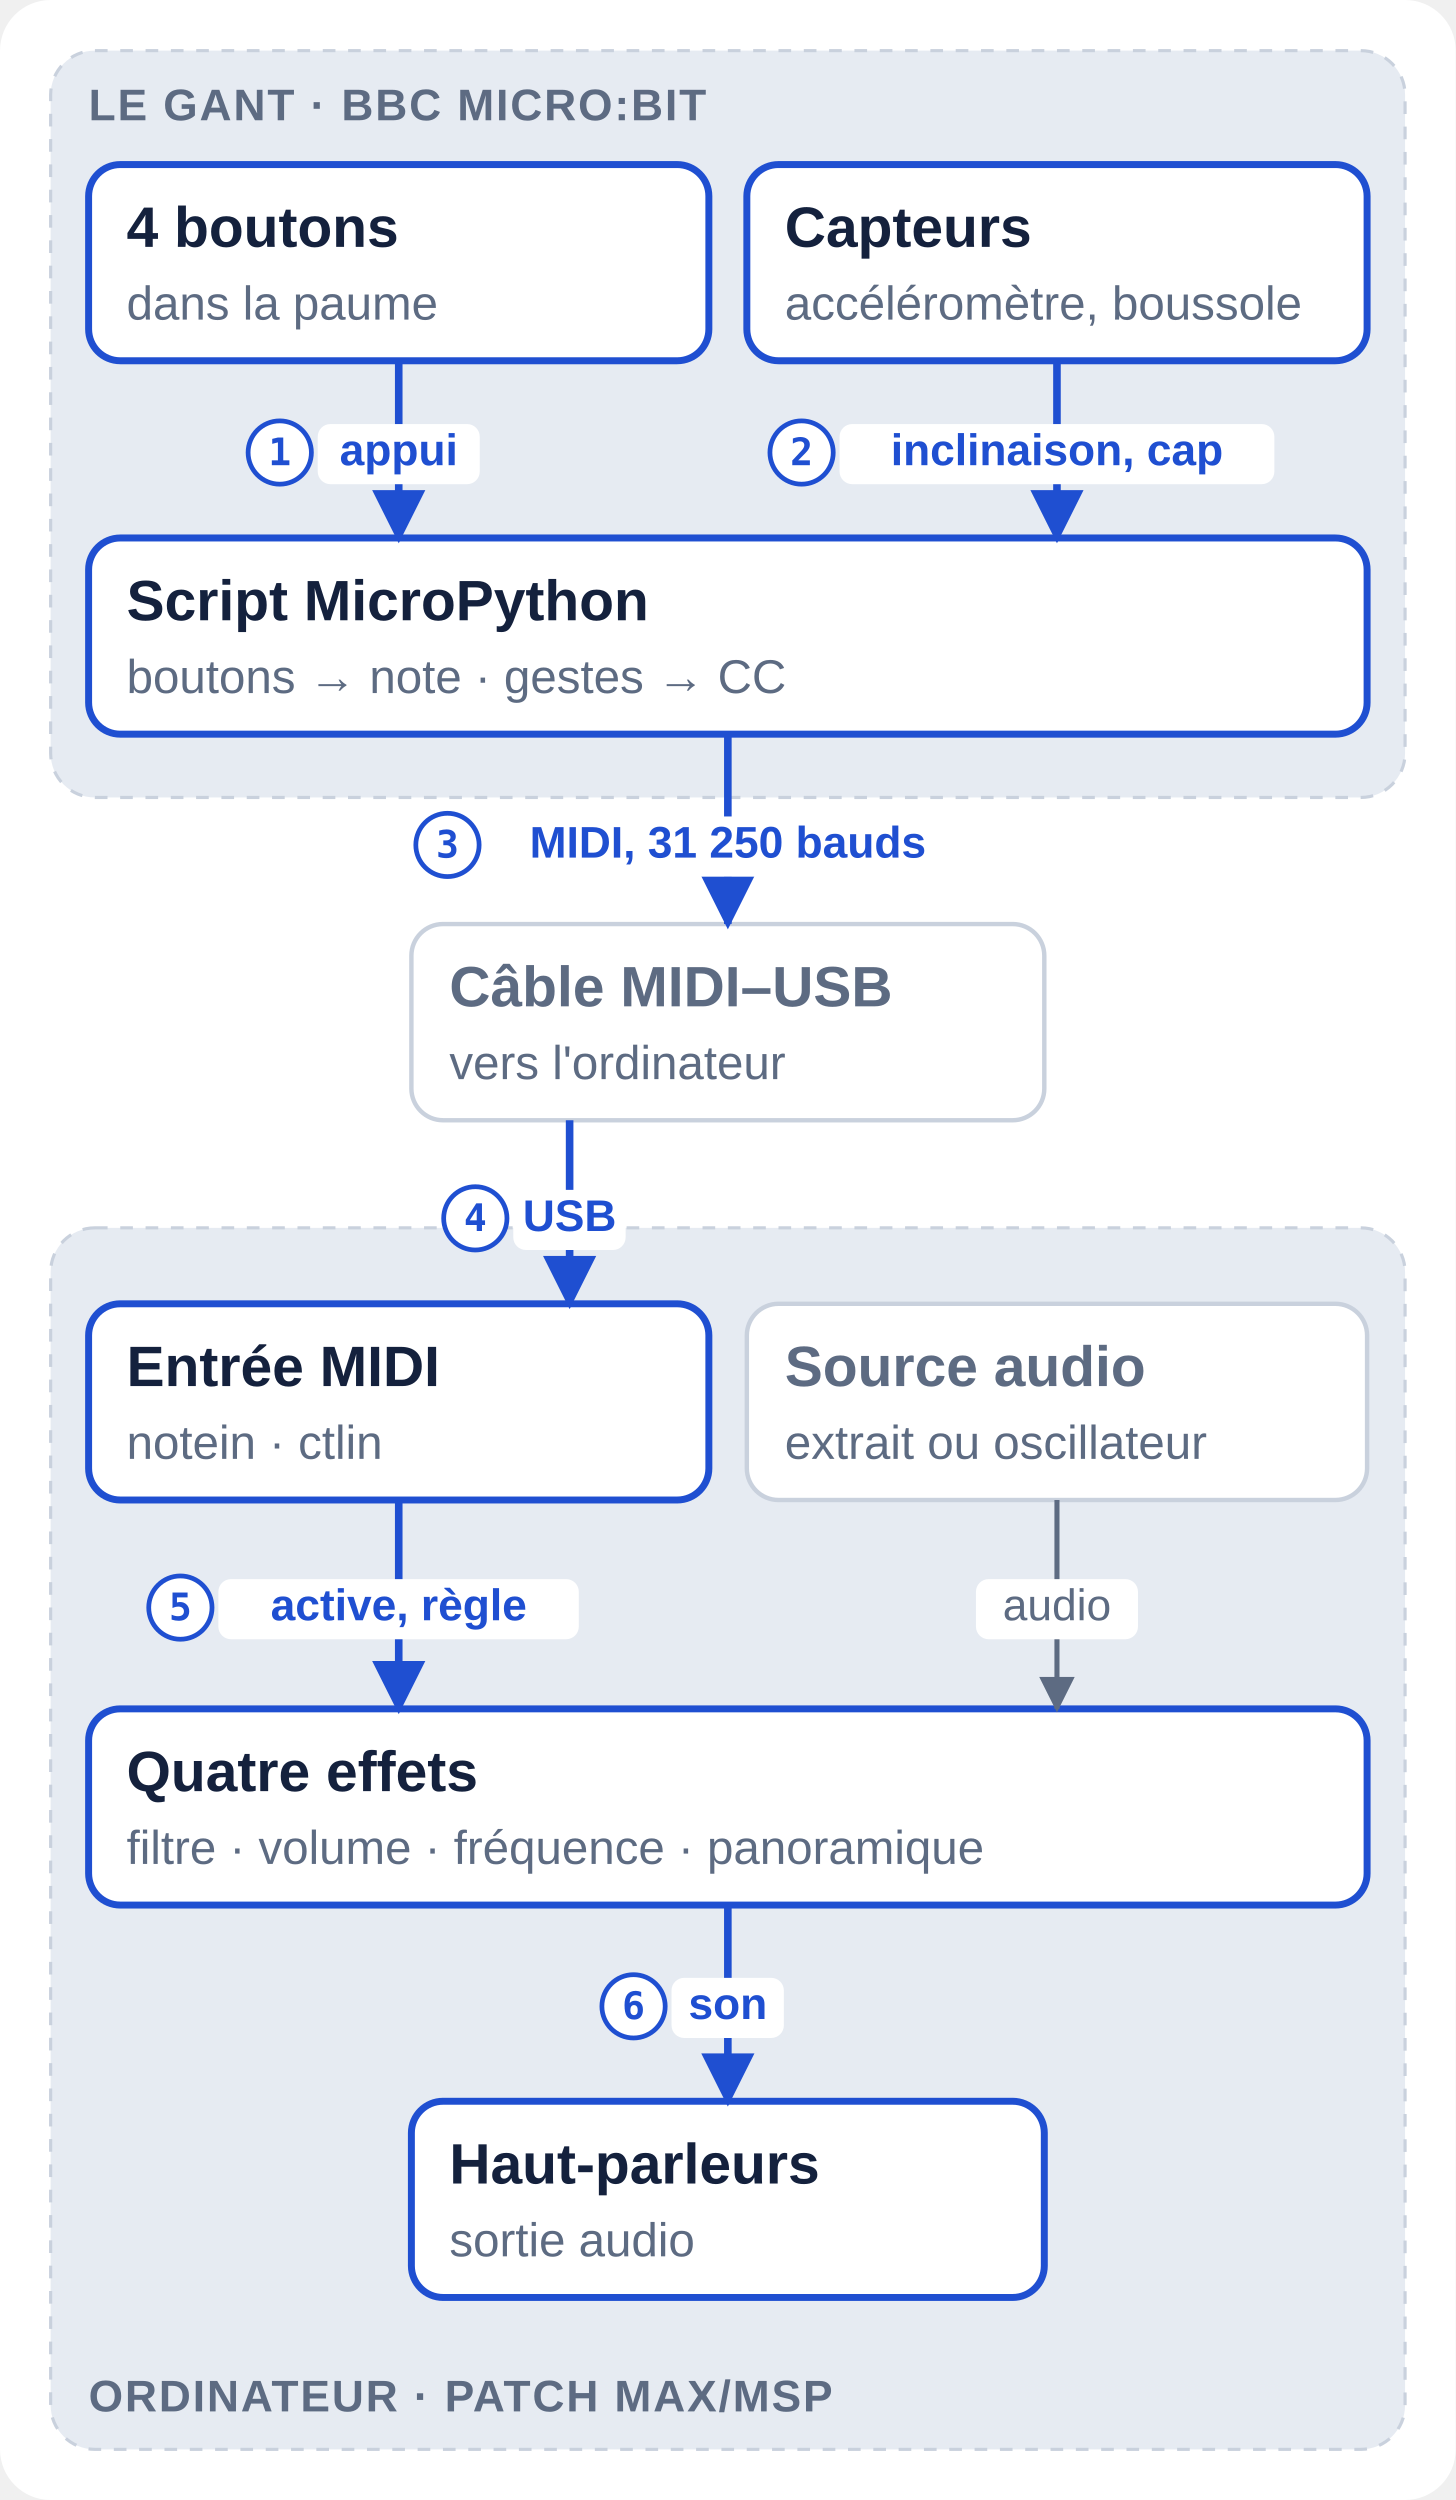
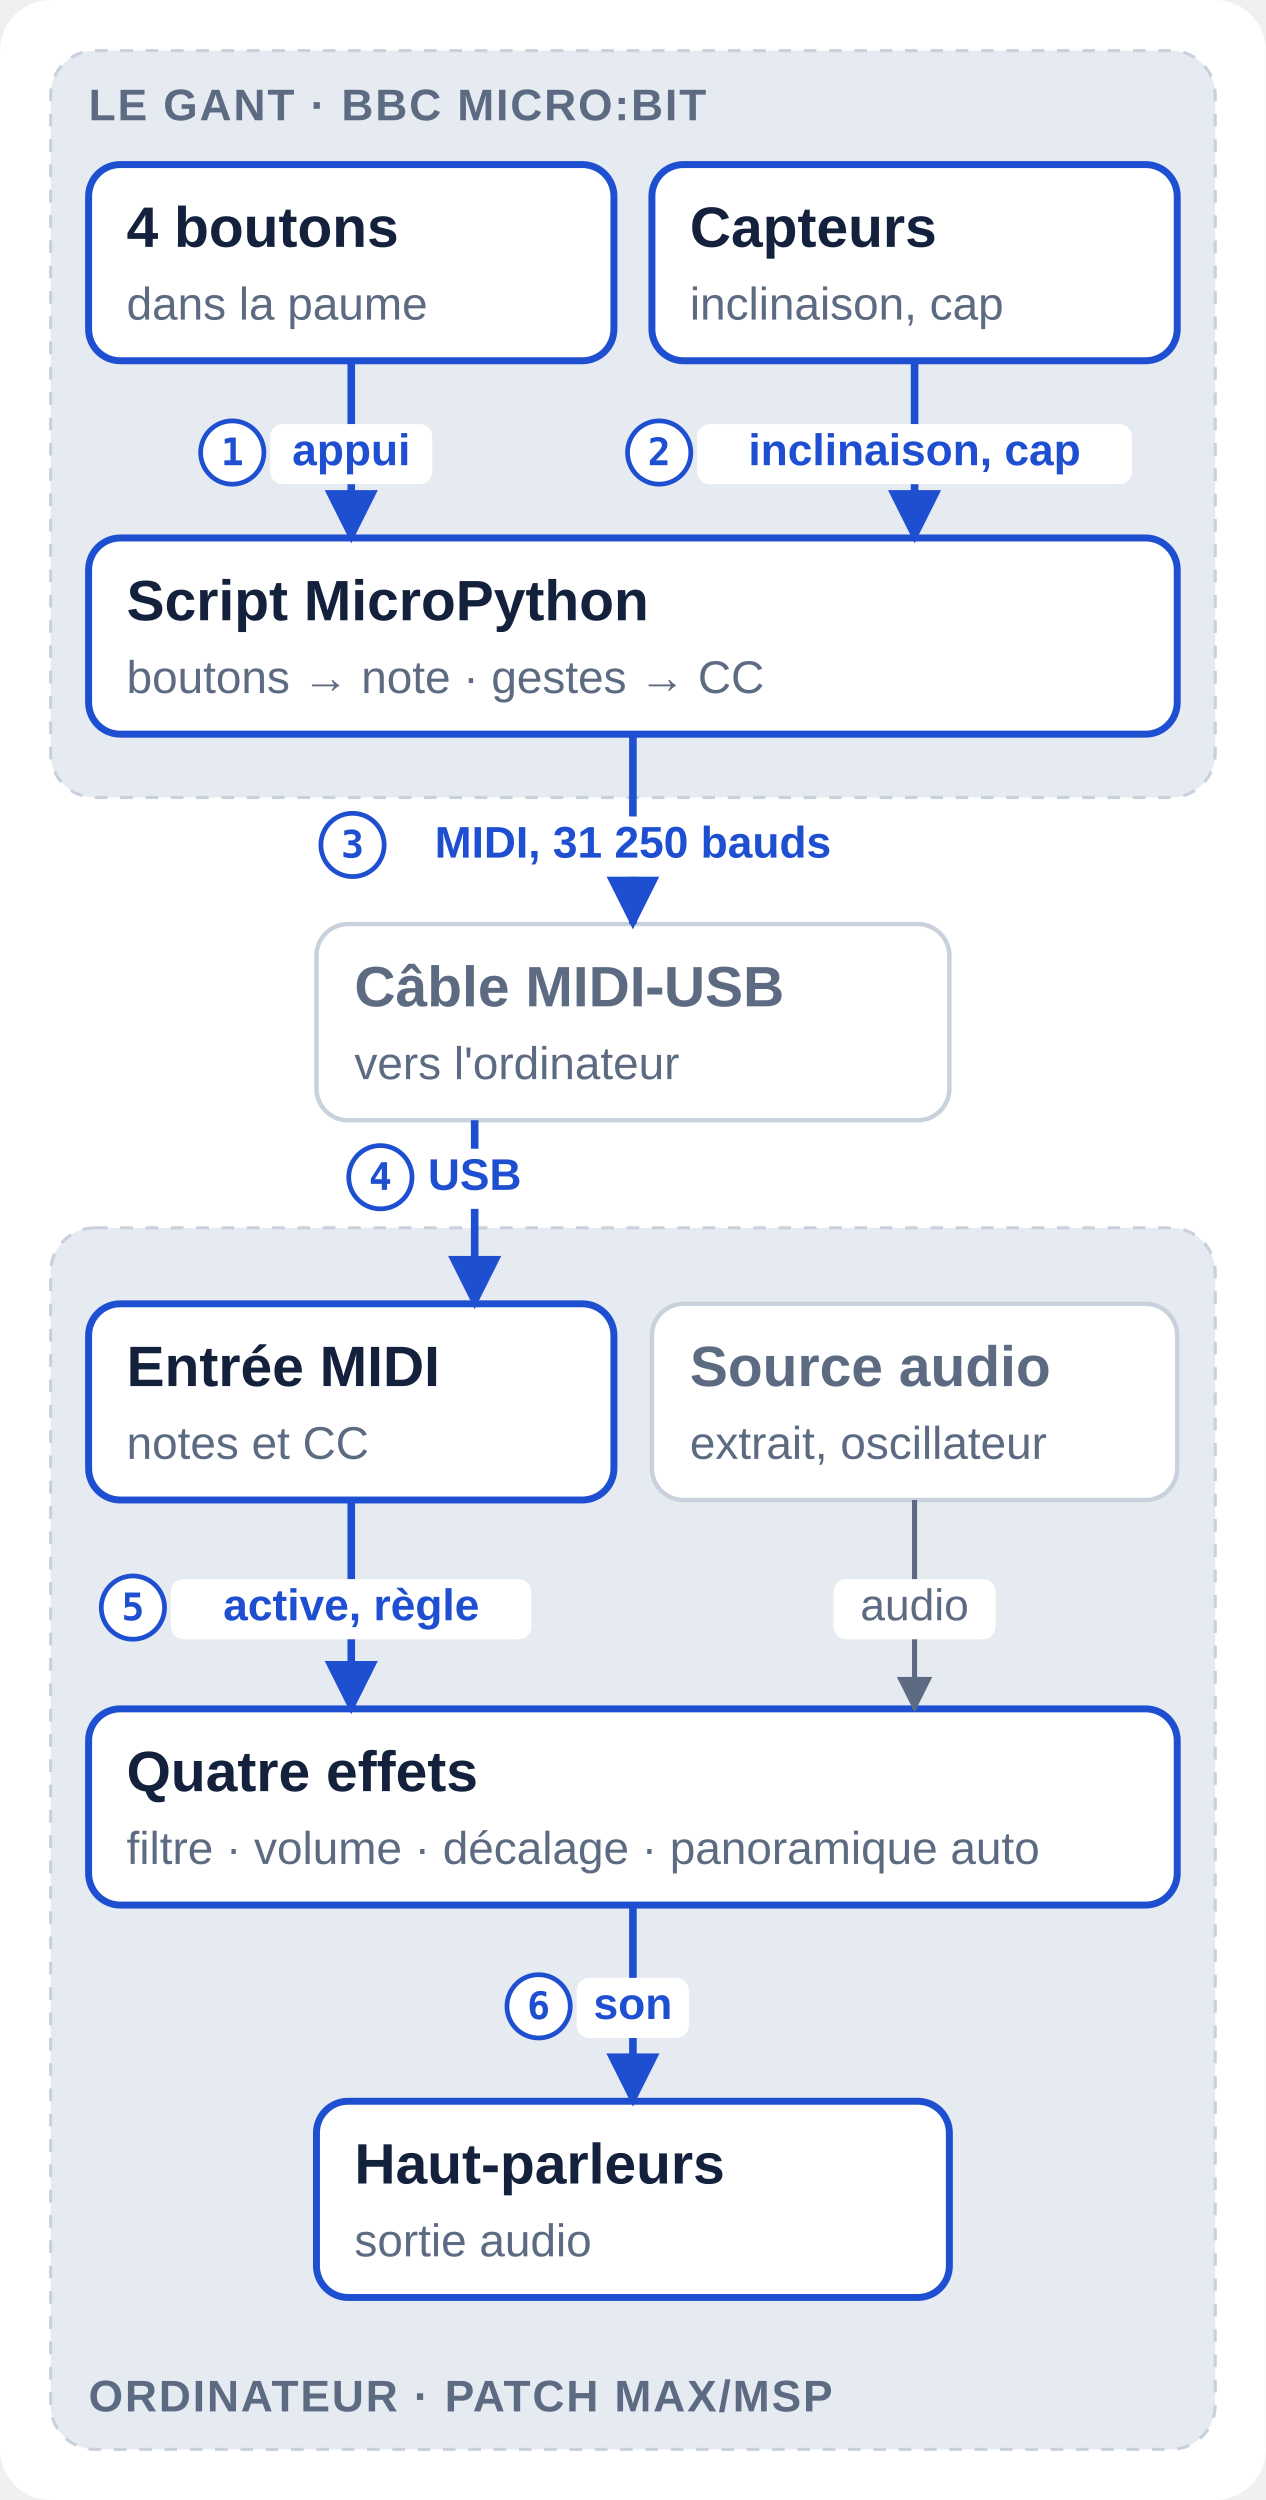
- <svg xmlns="http://www.w3.org/2000/svg" viewBox="0 0 460 790" width="460" height="790" font-family="IBM Plex Sans, Segoe UI, Helvetica Neue, Arial, sans-serif" role="img" aria-label="Architecture de MIDI Hand">
+ <svg xmlns="http://www.w3.org/2000/svg" viewBox="0 0 400 790" width="400" height="790" font-family="IBM Plex Sans, Segoe UI, Helvetica Neue, Arial, sans-serif" role="img" aria-label="Architecture de MIDI Hand">
  <defs>
    <marker id="m" viewBox="0 0 10 10" refX="9" refY="5" markerWidth="7" markerHeight="7" orient="auto-start-reverse">
      <path d="M0 0L10 5L0 10z" fill="#5d6b82" />
    </marker>
    <marker id="a" viewBox="0 0 10 10" refX="9" refY="5" markerWidth="7" markerHeight="7" orient="auto-start-reverse">
      <path d="M0 0L10 5L0 10z" fill="#1f4fd1" />
    </marker>
  </defs>
-   <rect width="460" height="790" rx="16" fill="#ffffff" />
-   <rect x="16" y="16" width="428" height="236" rx="14" fill="#e6ebf2" stroke="#c9d1dd" stroke-dasharray="4 4" />
+   <rect width="400" height="790" rx="16" fill="#ffffff" />
+   <rect x="16" y="16" width="368" height="236" rx="14" fill="#e6ebf2" stroke="#c9d1dd" stroke-dasharray="4 4" />
  <text x="28" y="38" fill="#5d6b82" font-size="14" font-weight="600" letter-spacing=".6">LE GANT · BBC MICRO:BIT</text>
-   <rect x="16" y="388" width="428" height="386" rx="14" fill="#e6ebf2" stroke="#c9d1dd" stroke-dasharray="4 4" />
+   <rect x="16" y="388" width="368" height="386" rx="14" fill="#e6ebf2" stroke="#c9d1dd" stroke-dasharray="4 4" />
  <text x="28" y="762" fill="#5d6b82" font-size="14" font-weight="600" letter-spacing=".6">ORDINATEUR · PATCH MAX/MSP</text>
-   <rect x="28" y="52" width="196" height="62" rx="10" fill="#fff" stroke="#1f4fd1" stroke-width="2.2" />
+   <rect x="28" y="52" width="166" height="62" rx="10" fill="#fff" stroke="#1f4fd1" stroke-width="2.2" />
  <text x="40" y="78" fill="#14213d" font-size="18" font-weight="600">4 boutons</text>
-   <text x="40" y="101" fill="#5d6b82" font-size="15">dans la paume</text>
-   <rect x="236" y="52" width="196" height="62" rx="10" fill="#fff" stroke="#1f4fd1" stroke-width="2.2" />
-   <text x="248" y="78" fill="#14213d" font-size="18" font-weight="600">Capteurs</text>
-   <text x="248" y="101" fill="#5d6b82" font-size="15">accéléromètre, boussole</text>
-   <rect x="28" y="170" width="404" height="62" rx="10" fill="#fff" stroke="#1f4fd1" stroke-width="2.2" />
+   <text x="40" y="101" fill="#5d6b82" font-size="14.5">dans la paume</text>
+   <rect x="206" y="52" width="166" height="62" rx="10" fill="#fff" stroke="#1f4fd1" stroke-width="2.2" />
+   <text x="218" y="78" fill="#14213d" font-size="18" font-weight="600">Capteurs</text>
+   <text x="218" y="101" fill="#5d6b82" font-size="14.5">inclinaison, cap</text>
+   <rect x="28" y="170" width="344" height="62" rx="10" fill="#fff" stroke="#1f4fd1" stroke-width="2.2" />
  <text x="40" y="196" fill="#14213d" font-size="18" font-weight="600">Script MicroPython</text>
-   <text x="40" y="219" fill="#5d6b82" font-size="15">boutons → note · gestes → CC</text>
-   <rect x="130" y="292" width="200" height="62" rx="10" fill="#fff" stroke="#c9d1dd" stroke-width="1.4" />
-   <text x="142" y="318" fill="#5d6b82" font-size="18" font-weight="600">Câble MIDI–USB</text>
-   <text x="142" y="341" fill="#5d6b82" font-size="15">vers l'ordinateur</text>
-   <rect x="28" y="412" width="196" height="62" rx="10" fill="#fff" stroke="#1f4fd1" stroke-width="2.2" />
+   <text x="40" y="219" fill="#5d6b82" font-size="14.5">boutons → note · gestes → CC</text>
+   <rect x="100" y="292" width="200" height="62" rx="10" fill="#fff" stroke="#c9d1dd" stroke-width="1.4" />
+   <text x="112" y="318" fill="#5d6b82" font-size="18" font-weight="600">Câble MIDI‑USB</text>
+   <text x="112" y="341" fill="#5d6b82" font-size="14.5">vers l'ordinateur</text>
+   <rect x="28" y="412" width="166" height="62" rx="10" fill="#fff" stroke="#1f4fd1" stroke-width="2.2" />
  <text x="40" y="438" fill="#14213d" font-size="18" font-weight="600">Entrée MIDI</text>
-   <text x="40" y="461" fill="#5d6b82" font-size="15">notein · ctlin</text>
-   <rect x="236" y="412" width="196" height="62" rx="10" fill="#fff" stroke="#c9d1dd" stroke-width="1.4" />
-   <text x="248" y="438" fill="#5d6b82" font-size="18" font-weight="600">Source audio</text>
-   <text x="248" y="461" fill="#5d6b82" font-size="15">extrait ou oscillateur</text>
-   <rect x="28" y="540" width="404" height="62" rx="10" fill="#fff" stroke="#1f4fd1" stroke-width="2.2" />
+   <text x="40" y="461" fill="#5d6b82" font-size="14.5">notes et CC</text>
+   <rect x="206" y="412" width="166" height="62" rx="10" fill="#fff" stroke="#c9d1dd" stroke-width="1.4" />
+   <text x="218" y="438" fill="#5d6b82" font-size="18" font-weight="600">Source audio</text>
+   <text x="218" y="461" fill="#5d6b82" font-size="14.5">extrait, oscillateur</text>
+   <rect x="28" y="540" width="344" height="62" rx="10" fill="#fff" stroke="#1f4fd1" stroke-width="2.2" />
  <text x="40" y="566" fill="#14213d" font-size="18" font-weight="600">Quatre effets</text>
-   <text x="40" y="589" fill="#5d6b82" font-size="15">filtre · volume · fréquence · panoramique</text>
-   <rect x="130" y="664" width="200" height="62" rx="10" fill="#fff" stroke="#1f4fd1" stroke-width="2.2" />
-   <text x="142" y="690" fill="#14213d" font-size="18" font-weight="600">Haut-parleurs</text>
-   <text x="142" y="713" fill="#5d6b82" font-size="15">sortie audio</text>
-   <path d="M126 114L126 170" fill="none" stroke="#1f4fd1" stroke-width="2.4" marker-end="url(#a)" />
-   <rect x="100.4" y="134" width="51.2" height="19" rx="4" fill="#fff" />
-   <text x="126" y="147" text-anchor="middle" fill="#1f4fd1" font-size="14" font-weight="600">appui</text>
-   <circle cx="88.4" cy="143" r="10" fill="#fff" stroke="#1f4fd1" stroke-width="1.5" />
-   <text x="88.4" y="147" text-anchor="middle" fill="#1f4fd1" font-size="12" font-weight="700" font-family="IBM Plex Mono, Consolas, monospace">1</text>
-   <path d="M334 114L334 170" fill="none" stroke="#1f4fd1" stroke-width="2.4" marker-end="url(#a)" />
-   <rect x="265.3" y="134" width="137.4" height="19" rx="4" fill="#fff" />
-   <text x="334" y="147" text-anchor="middle" fill="#1f4fd1" font-size="14" font-weight="600">inclinaison, cap</text>
-   <circle cx="253.3" cy="143" r="10" fill="#fff" stroke="#1f4fd1" stroke-width="1.5" />
-   <text x="253.3" y="147" text-anchor="middle" fill="#1f4fd1" font-size="12" font-weight="700" font-family="IBM Plex Mono, Consolas, monospace">2</text>
-   <path d="M230 232L230 292" fill="none" stroke="#1f4fd1" stroke-width="2.4" marker-end="url(#a)" />
-   <rect x="153.4" y="258" width="153.1" height="19" rx="4" fill="#fff" />
-   <text x="230" y="271" text-anchor="middle" fill="#1f4fd1" font-size="14" font-weight="600">MIDI, 31 250 bauds</text>
-   <circle cx="141.4" cy="267" r="10" fill="#fff" stroke="#1f4fd1" stroke-width="1.5" />
-   <text x="141.4" y="271" text-anchor="middle" fill="#1f4fd1" font-size="12" font-weight="700" font-family="IBM Plex Mono, Consolas, monospace">3</text>
-   <path d="M180 354L180 412" fill="none" stroke="#1f4fd1" stroke-width="2.4" marker-end="url(#a)" />
-   <rect x="162.2" y="376" width="35.5" height="19" rx="4" fill="#fff" />
-   <text x="180" y="389" text-anchor="middle" fill="#1f4fd1" font-size="14" font-weight="600">USB</text>
-   <circle cx="150.2" cy="385" r="10" fill="#fff" stroke="#1f4fd1" stroke-width="1.5" />
-   <text x="150.2" y="389" text-anchor="middle" fill="#1f4fd1" font-size="12" font-weight="700" font-family="IBM Plex Mono, Consolas, monospace">4</text>
-   <path d="M126 474L126 540" fill="none" stroke="#1f4fd1" stroke-width="2.4" marker-end="url(#a)" />
-   <rect x="69.0" y="499" width="113.9" height="19" rx="4" fill="#fff" />
-   <text x="126" y="512" text-anchor="middle" fill="#1f4fd1" font-size="14" font-weight="600">active, règle</text>
-   <circle cx="57.0" cy="508" r="10" fill="#fff" stroke="#1f4fd1" stroke-width="1.5" />
-   <text x="57.0" y="512" text-anchor="middle" fill="#1f4fd1" font-size="12" font-weight="700" font-family="IBM Plex Mono, Consolas, monospace">5</text>
-   <path d="M334 474L334 540" fill="none" stroke="#5d6b82" stroke-width="1.6" marker-end="url(#m)" />
-   <rect x="308.4" y="499" width="51.2" height="19" rx="4" fill="#fff" />
-   <text x="334" y="512" text-anchor="middle" fill="#5d6b82" font-size="14" font-weight="400">audio</text>
-   <path d="M230 602L230 664" fill="none" stroke="#1f4fd1" stroke-width="2.4" marker-end="url(#a)" />
-   <rect x="212.2" y="625" width="35.5" height="19" rx="4" fill="#fff" />
-   <text x="230" y="638" text-anchor="middle" fill="#1f4fd1" font-size="14" font-weight="600">son</text>
-   <circle cx="200.2" cy="634" r="10" fill="#fff" stroke="#1f4fd1" stroke-width="1.5" />
-   <text x="200.2" y="638" text-anchor="middle" fill="#1f4fd1" font-size="12" font-weight="700" font-family="IBM Plex Mono, Consolas, monospace">6</text>
+   <text x="40" y="589" fill="#5d6b82" font-size="14.5">filtre · volume · décalage · panoramique auto</text>
+   <rect x="100" y="664" width="200" height="62" rx="10" fill="#fff" stroke="#1f4fd1" stroke-width="2.2" />
+   <text x="112" y="690" fill="#14213d" font-size="18" font-weight="600">Haut-parleurs</text>
+   <text x="112" y="713" fill="#5d6b82" font-size="14.5">sortie audio</text>
+   <path d="M111 114L111 170" fill="none" stroke="#1f4fd1" stroke-width="2.4" marker-end="url(#a)" />
+   <rect x="85.4" y="134" width="51.2" height="19" rx="4" fill="#fff" />
+   <text x="111" y="147" text-anchor="middle" fill="#1f4fd1" font-size="14" font-weight="600">appui</text>
+   <circle cx="73.4" cy="143" r="10" fill="#fff" stroke="#1f4fd1" stroke-width="1.5" />
+   <text x="73.4" y="147" text-anchor="middle" fill="#1f4fd1" font-size="12" font-weight="700" font-family="IBM Plex Mono, Consolas, monospace">1</text>
+   <path d="M289 114L289 170" fill="none" stroke="#1f4fd1" stroke-width="2.4" marker-end="url(#a)" />
+   <rect x="220.3" y="134" width="137.4" height="19" rx="4" fill="#fff" />
+   <text x="289" y="147" text-anchor="middle" fill="#1f4fd1" font-size="14" font-weight="600">inclinaison, cap</text>
+   <circle cx="208.3" cy="143" r="10" fill="#fff" stroke="#1f4fd1" stroke-width="1.5" />
+   <text x="208.3" y="147" text-anchor="middle" fill="#1f4fd1" font-size="12" font-weight="700" font-family="IBM Plex Mono, Consolas, monospace">2</text>
+   <path d="M200 232L200 292" fill="none" stroke="#1f4fd1" stroke-width="2.4" marker-end="url(#a)" />
+   <rect x="123.4" y="258" width="153.1" height="19" rx="4" fill="#fff" />
+   <text x="200" y="271" text-anchor="middle" fill="#1f4fd1" font-size="14" font-weight="600">MIDI, 31 250 bauds</text>
+   <circle cx="111.4" cy="267" r="10" fill="#fff" stroke="#1f4fd1" stroke-width="1.5" />
+   <text x="111.4" y="271" text-anchor="middle" fill="#1f4fd1" font-size="12" font-weight="700" font-family="IBM Plex Mono, Consolas, monospace">3</text>
+   <path d="M150 354L150 412" fill="none" stroke="#1f4fd1" stroke-width="2.4" marker-end="url(#a)" />
+   <rect x="132.2" y="363" width="35.5" height="19" rx="4" fill="#fff" />
+   <text x="150" y="376" text-anchor="middle" fill="#1f4fd1" font-size="14" font-weight="600">USB</text>
+   <circle cx="120.2" cy="372" r="10" fill="#fff" stroke="#1f4fd1" stroke-width="1.5" />
+   <text x="120.2" y="376" text-anchor="middle" fill="#1f4fd1" font-size="12" font-weight="700" font-family="IBM Plex Mono, Consolas, monospace">4</text>
+   <path d="M111 474L111 540" fill="none" stroke="#1f4fd1" stroke-width="2.4" marker-end="url(#a)" />
+   <rect x="54.0" y="499" width="113.9" height="19" rx="4" fill="#fff" />
+   <text x="111" y="512" text-anchor="middle" fill="#1f4fd1" font-size="14" font-weight="600">active, règle</text>
+   <circle cx="42.0" cy="508" r="10" fill="#fff" stroke="#1f4fd1" stroke-width="1.5" />
+   <text x="42.0" y="512" text-anchor="middle" fill="#1f4fd1" font-size="12" font-weight="700" font-family="IBM Plex Mono, Consolas, monospace">5</text>
+   <path d="M289 474L289 540" fill="none" stroke="#5d6b82" stroke-width="1.6" marker-end="url(#m)" />
+   <rect x="263.4" y="499" width="51.2" height="19" rx="4" fill="#fff" />
+   <text x="289" y="512" text-anchor="middle" fill="#5d6b82" font-size="14" font-weight="400">audio</text>
+   <path d="M200 602L200 664" fill="none" stroke="#1f4fd1" stroke-width="2.4" marker-end="url(#a)" />
+   <rect x="182.2" y="625" width="35.5" height="19" rx="4" fill="#fff" />
+   <text x="200" y="638" text-anchor="middle" fill="#1f4fd1" font-size="14" font-weight="600">son</text>
+   <circle cx="170.2" cy="634" r="10" fill="#fff" stroke="#1f4fd1" stroke-width="1.5" />
+   <text x="170.2" y="638" text-anchor="middle" fill="#1f4fd1" font-size="12" font-weight="700" font-family="IBM Plex Mono, Consolas, monospace">6</text>
</svg>
